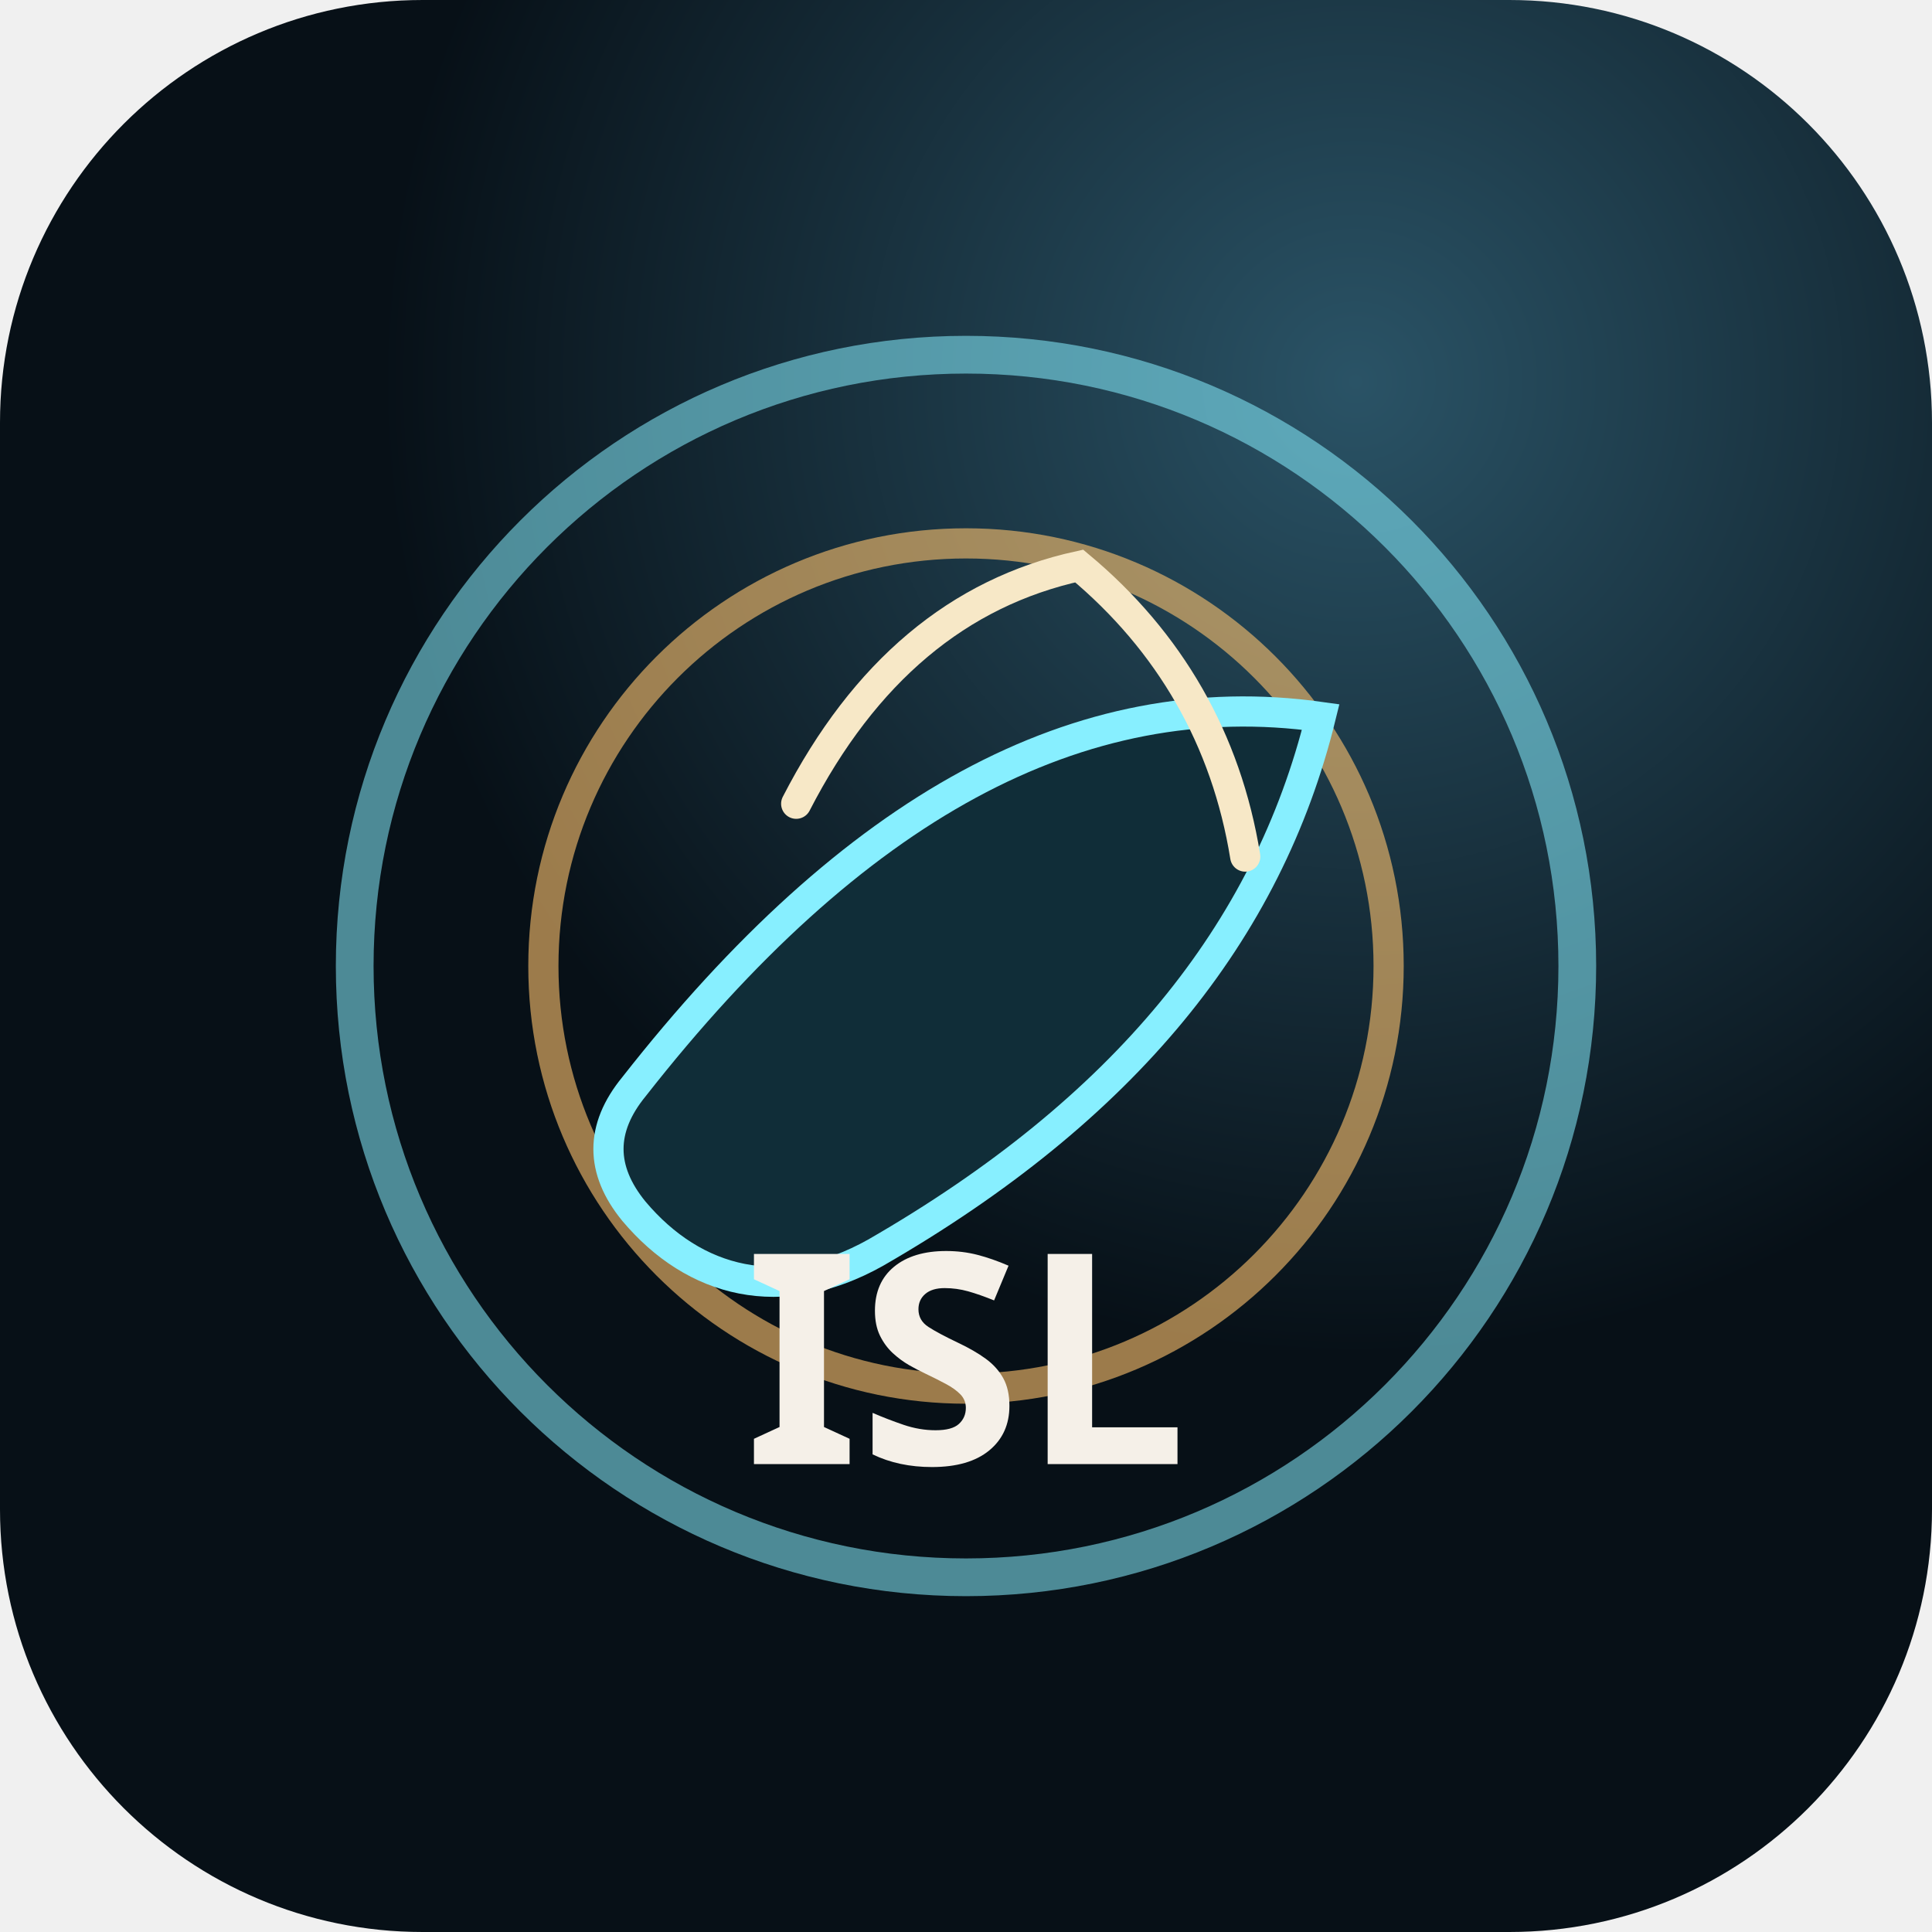
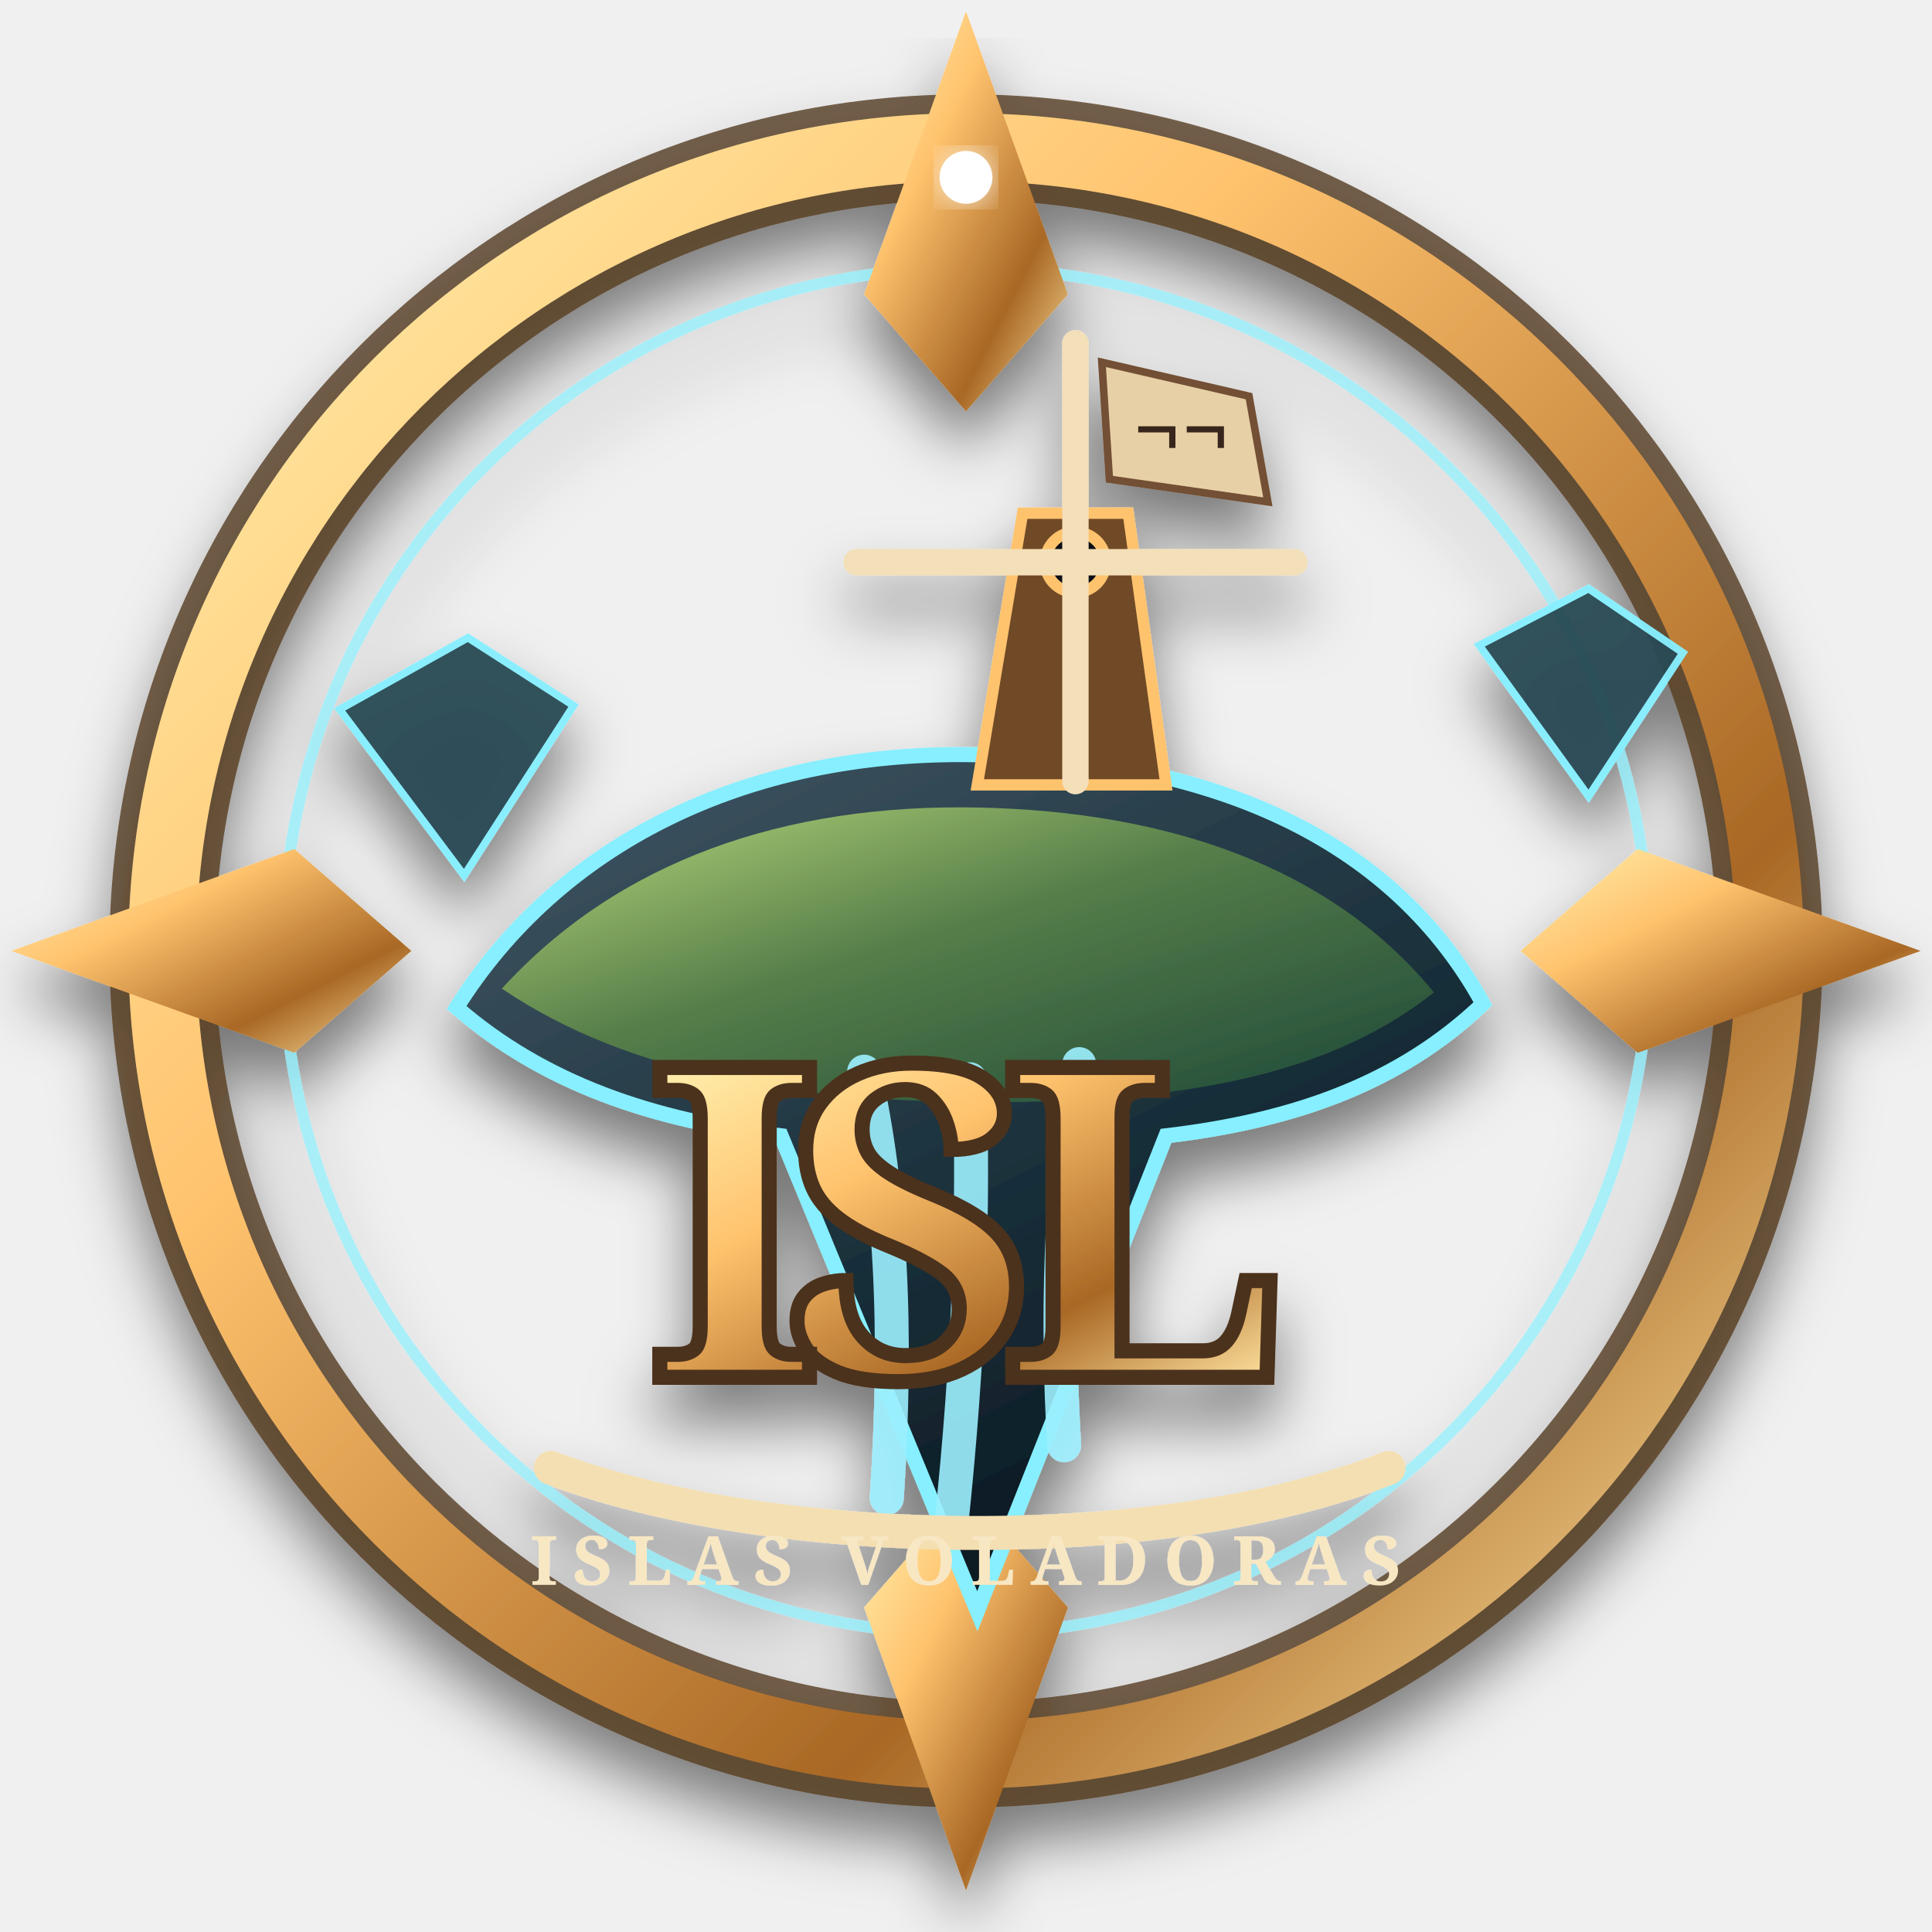
- <svg xmlns="http://www.w3.org/2000/svg" viewBox="0 0 512 512">
+ <svg xmlns="http://www.w3.org/2000/svg" viewBox="0 0 512 512" role="img" aria-labelledby="t d">
  <defs>
-     <radialGradient id="g" cx="70%" cy="20%">
-       <stop stop-color="#2a5366" />
+     <linearGradient id="gold" x1="0" y1="0" x2="1" y2="1">
+       <stop stop-color="#fff0ae" />
+       <stop offset=".34" stop-color="#ffc36e" />
+       <stop offset=".72" stop-color="#a96825" />
+       <stop offset="1" stop-color="#ffe4a0" />
+     </linearGradient>
+     <linearGradient id="rock" x1=".2" y1="0" x2=".8" y2="1">
+       <stop stop-color="#3d5360" />
+       <stop offset=".55" stop-color="#172d38" />
      <stop offset="1" stop-color="#071017" />
-     </radialGradient>
+     </linearGradient>
+     <linearGradient id="green" x1="0" y1="0" x2="1" y2="1">
+       <stop stop-color="#b8d97b" />
+       <stop offset=".45" stop-color="#557d49" />
+       <stop offset="1" stop-color="#1c4738" />
+     </linearGradient>
+     <filter id="glow">
+       <feGaussianBlur stdDeviation="5" result="b" />
+       <feMerge>
+         <feMergeNode in="b" />
+         <feMergeNode in="SourceGraphic" />
+       </feMerge>
+     </filter>
+     <filter id="shadow">
+       <feDropShadow dx="0" dy="10" stdDeviation="8" flood-color="#000" flood-opacity=".5" />
+     </filter>
  </defs>
-   <rect width="512" height="512" rx="112" fill="url(#g)" />
-   <circle cx="256" cy="256" r="162" fill="none" stroke="#87efff" stroke-width="10" opacity=".55" />
-   <circle cx="256" cy="256" r="112" fill="none" stroke="#ffc36e" stroke-width="8" opacity=".6" />
-   <path d="M168 288c58-74 118-107 182-98-14 57-52 104-118 142-25 14-48 8-64-11-9-11-9-22 0-33z" fill="#102d38" stroke="#87efff" stroke-width="8" />
-   <path d="M211 213c18-35 43-56 75-63 24 20 39 46 44 77" fill="none" stroke="#f7e8c7" stroke-width="8" stroke-linecap="round" />
-   <text x="256" y="388" text-anchor="middle" font-family="system-ui,sans-serif" font-size="78" font-weight="900" fill="#f5f0e8">ISL</text>
+   <g filter="url(#shadow)">
+     <circle cx="256" cy="252" r="213" fill="none" stroke="#523a22" stroke-width="28" opacity=".8" />
+     <circle cx="256" cy="252" r="213" fill="none" stroke="url(#gold)" stroke-width="18" />
+     <circle cx="256" cy="252" r="181" fill="none" stroke="#87efff" stroke-width="3" opacity=".65" />
+     <g fill="url(#gold)">
+       <path d="M256 3l27 75-27 31-27-31z" />
+       <path d="M509 252l-75 27-31-27 31-27z" />
+       <path d="M256 501l-27-75 27-31 27 31z" />
+       <path d="M3 252l75-27 31 27-31 27z" />
+     </g>
+     <path d="M121 267c27-43 76-68 137-67 66 1 112 24 135 66-22 21-50 31-84 35l-50 126-52-126c-34-4-63-14-86-34z" fill="url(#rock)" stroke="#87efff" stroke-width="4" />
+     <path d="M133 262c31-34 75-49 126-48 51 1 94 16 121 49-24 19-57 28-108 29-59 1-105-7-139-30z" fill="url(#green)" />
+     <path d="M229 284c7 31 9 68 6 113M257 286c1 34 0 72-5 119M286 282c-5 34-6 67-4 101" fill="none" stroke="#9cefff" stroke-width="9" stroke-linecap="round" opacity=".9" />
+     <g transform="translate(281 130)">
+       <path d="M-22 78L-10 6H18L28 78z" fill="#6f4928" stroke="#ffc36e" stroke-width="3" />
+       <circle cx="4" cy="19" r="8" fill="#071017" stroke="#ffc36e" stroke-width="3" />
+       <g stroke="#f3dfb8" stroke-width="7" stroke-linecap="round">
+         <path d="M4 19L4-39" />
+         <path d="M4 19L62 19" />
+         <path d="M4 19L4 77" />
+         <path d="M4 19L-54 19" />
+       </g>
+       <path d="M11-34L50-25L55 3L13-3z" fill="#e8d0a6" stroke="#725034" stroke-width="2" />
+       <text x="32" y="-8" text-anchor="middle" font-family="serif" font-size="23" font-weight="900" fill="#38251a">¬¬</text>
+     </g>
+     <g fill="#294a54" stroke="#87efff" stroke-width="2" opacity=".95">
+       <path d="M90 188l34-19 28 18-29 45z" />
+       <path d="M392 171l29-15 25 17-25 38z" />
+     </g>
+     <text x="256" y="365" text-anchor="middle" font-family="Georgia,serif" font-size="115" font-weight="900" letter-spacing="-10" fill="url(#gold)" stroke="#4c301d" stroke-width="4">ISL</text>
+     <path d="M146 389c58 22 162 24 222 0" fill="none" stroke="#f4dfb2" stroke-width="9" stroke-linecap="round" />
+     <text x="256" y="420" text-anchor="middle" font-family="Georgia,serif" font-size="18" font-weight="700" letter-spacing="4" fill="#f8e7c3">ISLAS VOLADORAS</text>
+   </g>
+   <circle cx="256" cy="47" r="7" fill="#fff" filter="url(#glow)" />
</svg>
